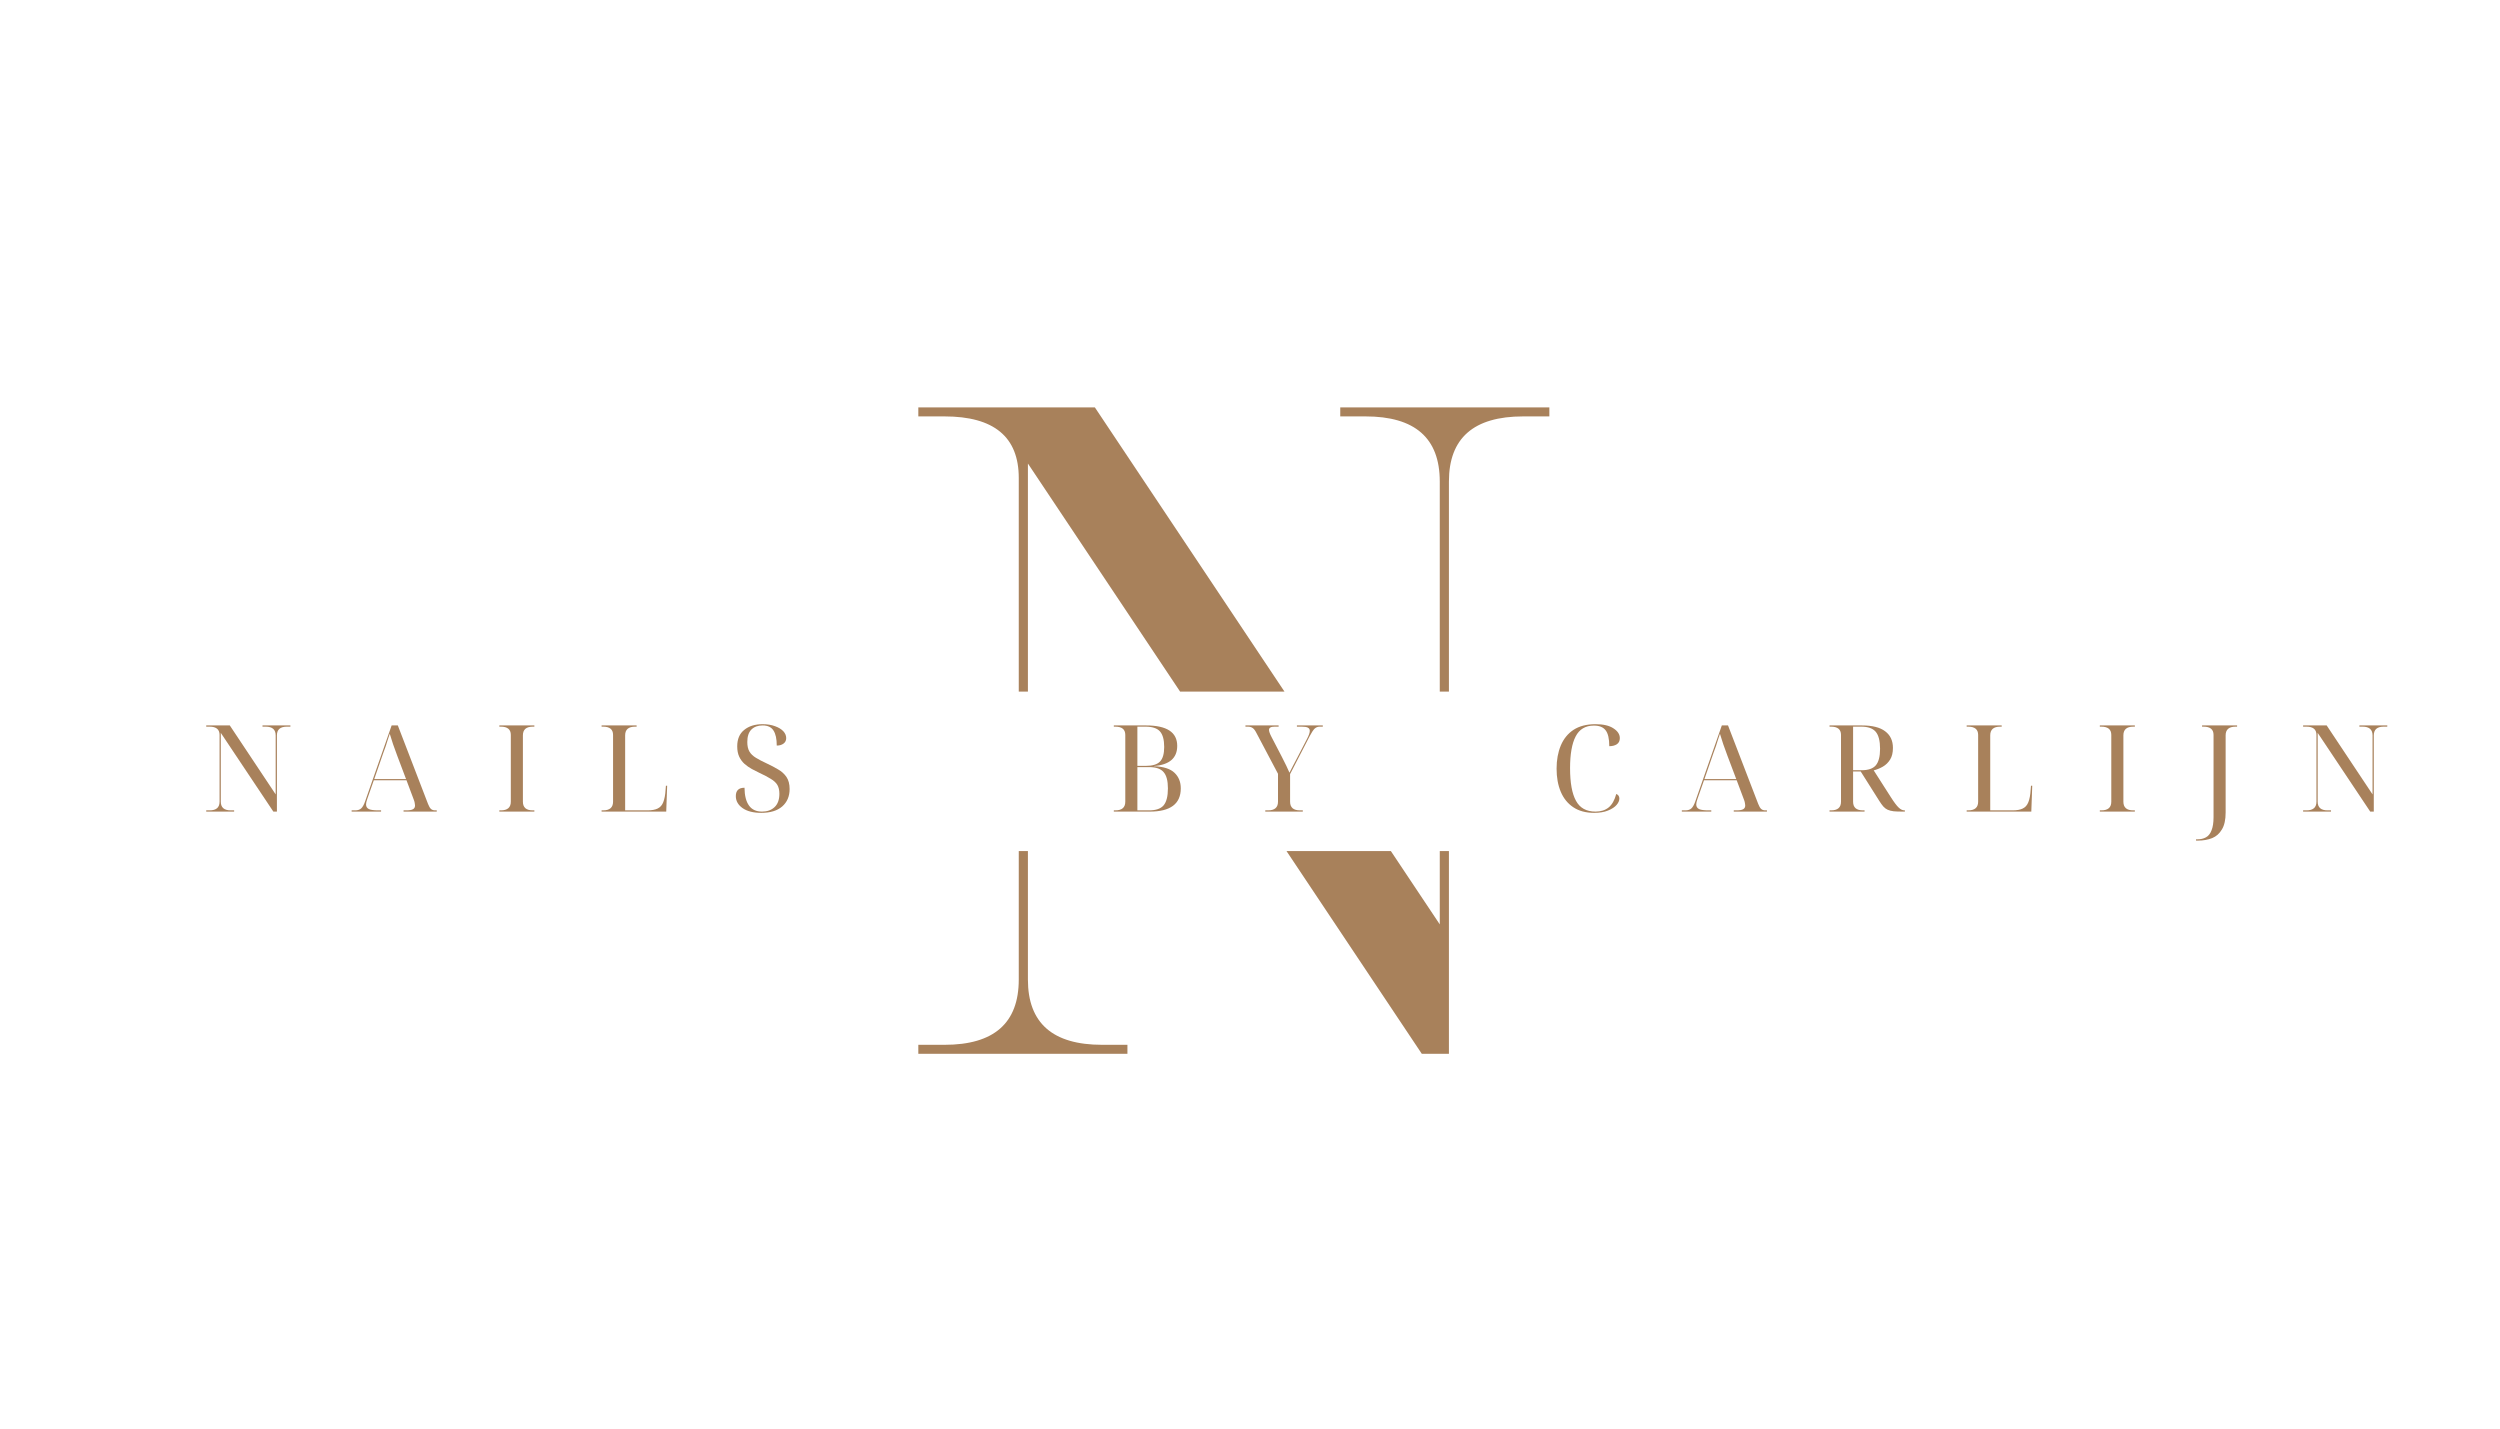
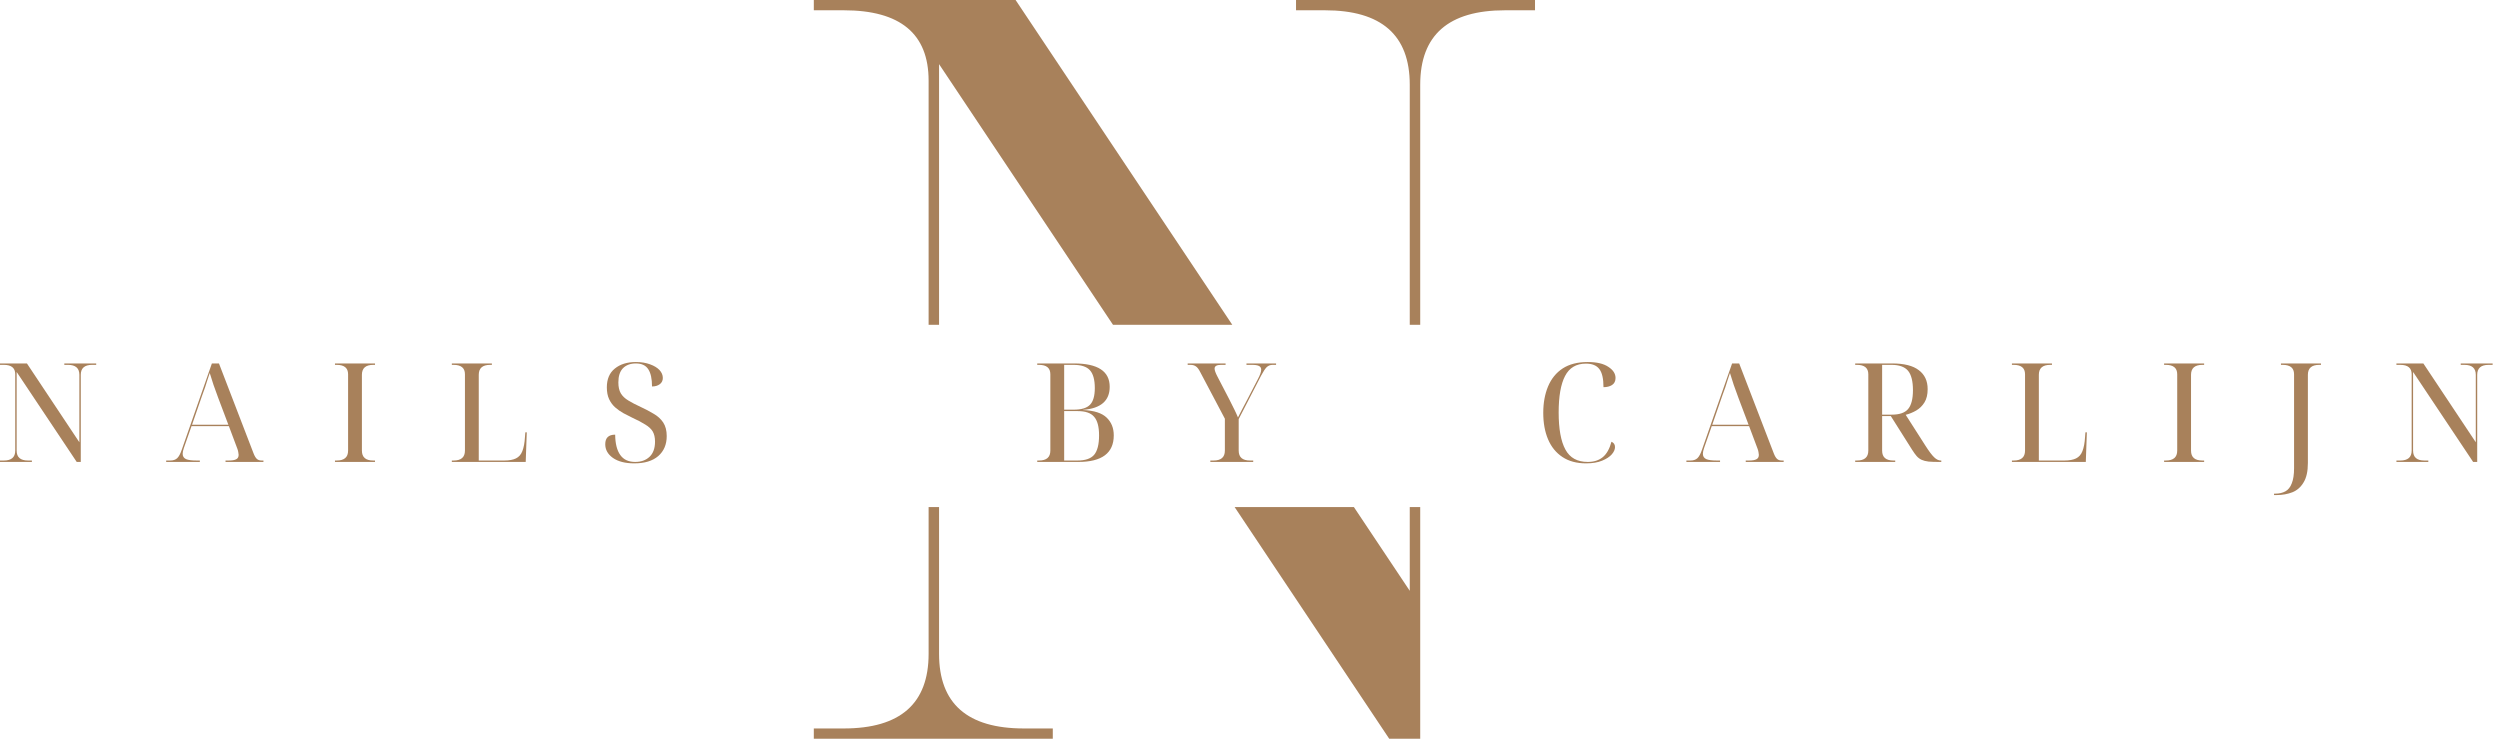
- <svg xmlns="http://www.w3.org/2000/svg" width="100%" height="100%" viewBox="0 0 336 192" version="1.1" style="fill-rule:evenodd;clip-rule:evenodd;stroke-linejoin:round;stroke-miterlimit:2;">
-   <path d="M194.735,114.385L194.735,141.631L191.089,141.631L172.908,114.385L186.934,114.385L193.505,124.236L193.505,114.385L194.735,114.385ZM138.151,114.385L138.151,131.652C138.151,137.501 141.474,140.423 148.13,140.423L151.526,140.423L151.526,141.631L123.422,141.631L123.422,140.423L126.943,140.423C133.594,140.423 136.922,137.501 136.922,131.652L136.922,114.385L138.151,114.385ZM172.635,92.953L158.607,92.953L138.151,62.298L138.151,92.953L136.922,92.953L136.922,64.236C136.922,58.725 133.594,55.965 126.943,55.965L123.422,55.965L123.422,54.756L147.151,54.756L172.635,92.953ZM193.505,92.953L193.505,64.715C193.505,58.881 190.177,55.965 183.526,55.965L180.13,55.965L180.13,54.756L208.235,54.756L208.235,55.965L204.714,55.965C198.058,55.965 194.735,58.881 194.735,64.715L194.735,92.953L193.505,92.953Z" style="fill:rgb(168,129,91);fill-rule:nonzero;" />
-   <g transform="matrix(1,0,0,1,27.0926,109.08)">
+ <svg width="100%" height="100%" viewBox="0 0 294 87" version="1.1" style="fill-rule:evenodd;clip-rule:evenodd;stroke-linejoin:round;stroke-miterlimit:2;">
+   <g transform="matrix(1,0,0,1,-27.7176,-54.756)">
+     <path d="M194.735,114.385L194.735,141.631L191.089,141.631L172.908,114.385L186.934,114.385L193.505,124.236L193.505,114.385L194.735,114.385ZM138.151,114.385L138.151,131.652C138.151,137.501 141.474,140.423 148.13,140.423L151.526,140.423L151.526,141.631L123.422,141.631L123.422,140.423L126.943,140.423C133.594,140.423 136.922,137.501 136.922,131.652L136.922,114.385L138.151,114.385ZM172.635,92.953L158.607,92.953L138.151,62.298L138.151,92.953L136.922,92.953L136.922,64.236C136.922,58.725 133.594,55.965 126.943,55.965L123.422,55.965L123.422,54.756L147.151,54.756L172.635,92.953ZM193.505,92.953L193.505,64.715C193.505,58.881 190.177,55.965 183.526,55.965L180.13,55.965L180.13,54.756L208.235,54.756L208.235,55.965L204.714,55.965C198.058,55.965 194.735,58.881 194.735,64.715L194.735,92.953L193.505,92.953Z" style="fill:rgb(168,129,91);fill-rule:nonzero;" />
+   </g>
+   <g transform="matrix(1,0,0,1,-0.625,54.324)">
    <g>
      <g>
        <path d="M0.625,0L0.625,-0.167L1.083,-0.167C1.969,-0.167 2.417,-0.552 2.417,-1.333L2.417,-10.312C2.417,-11.047 1.969,-11.417 1.083,-11.417L0.625,-11.417L0.625,-11.583L3.792,-11.583L9.958,-2.312L9.958,-10.25C9.958,-11.026 9.51,-11.417 8.625,-11.417L8.188,-11.417L8.188,-11.583L11.938,-11.583L11.938,-11.417L11.458,-11.417C10.568,-11.417 10.125,-11.026 10.125,-10.25L10.125,0L9.646,0L2.583,-10.583L2.583,-1.333C2.583,-0.552 3.026,-0.167 3.917,-0.167L4.375,-0.167L4.375,0L0.625,0Z" style="fill:rgb(168,129,91);fill-rule:nonzero;" />
      </g>
    </g>
  </g>
-   <g transform="matrix(1,0,0,1,47.2598,109.08)">
+   <g transform="matrix(1,0,0,1,19.5422,54.324)">
    <g>
      <g>
        <path d="M0,0L0,-0.167L0.479,-0.167C0.823,-0.167 1.094,-0.255 1.292,-0.437C1.484,-0.615 1.667,-0.948 1.833,-1.437L5.375,-11.583L6.208,-11.583L10.271,-1.021C10.396,-0.698 10.526,-0.479 10.667,-0.354C10.802,-0.229 10.99,-0.167 11.229,-0.167L11.438,-0.167L11.438,0L6.979,0L6.979,-0.167L7.354,-0.167C7.755,-0.167 8.047,-0.214 8.229,-0.312C8.422,-0.406 8.521,-0.583 8.521,-0.833C8.521,-0.917 8.505,-1.021 8.479,-1.146C8.464,-1.271 8.427,-1.401 8.375,-1.542L7.375,-4.208L2.979,-4.208L2.083,-1.646C1.984,-1.365 1.938,-1.135 1.938,-0.958C1.938,-0.667 2.068,-0.458 2.333,-0.333C2.594,-0.219 3.01,-0.167 3.583,-0.167L3.958,-0.167L3.958,0L0,0ZM3.042,-4.375L7.313,-4.375L6.125,-7.521C5.708,-8.615 5.375,-9.594 5.125,-10.458C5.01,-10.125 4.917,-9.833 4.833,-9.583C4.76,-9.333 4.677,-9.068 4.583,-8.792C4.484,-8.526 4.365,-8.198 4.229,-7.812L3.042,-4.375Z" style="fill:rgb(168,129,91);fill-rule:nonzero;" />
      </g>
    </g>
  </g>
-   <g transform="matrix(1,0,0,1,66.486,109.08)">
+   <g transform="matrix(1,0,0,1,38.7684,54.324)">
    <g>
      <g>
        <path d="M0.625,0L0.625,-0.167L0.833,-0.167C1.719,-0.167 2.167,-0.552 2.167,-1.333L2.167,-10.312C2.167,-11.047 1.719,-11.417 0.833,-11.417L0.625,-11.417L0.625,-11.583L5.333,-11.583L5.333,-11.417L5.125,-11.417C4.234,-11.417 3.792,-11.026 3.792,-10.25L3.792,-1.333C3.792,-0.552 4.234,-0.167 5.125,-0.167L5.333,-0.167L5.333,0L0.625,0Z" style="fill:rgb(168,129,91);fill-rule:nonzero;" />
      </g>
    </g>
  </g>
-   <g transform="matrix(1,0,0,1,80.2282,109.08)">
+   <g transform="matrix(1,0,0,1,52.5106,54.324)">
    <g>
      <g>
        <path d="M0.625,0L0.625,-0.167L0.833,-0.167C1.719,-0.167 2.167,-0.552 2.167,-1.333L2.167,-10.312C2.167,-11.047 1.719,-11.417 0.833,-11.417L0.625,-11.417L0.625,-11.583L5.333,-11.583L5.333,-11.417L5.125,-11.417C4.234,-11.417 3.792,-11.026 3.792,-10.25L3.792,-0.167L6.792,-0.167C7.375,-0.167 7.833,-0.25 8.167,-0.417C8.51,-0.583 8.76,-0.865 8.917,-1.271C9.083,-1.687 9.188,-2.25 9.229,-2.958L9.271,-3.479L9.438,-3.479L9.313,0L0.625,0Z" style="fill:rgb(168,129,91);fill-rule:nonzero;" />
      </g>
    </g>
  </g>
-   <g transform="matrix(1,0,0,1,98.124,109.08)">
+   <g transform="matrix(1,0,0,1,70.4064,54.324)">
    <g>
      <g>
        <path d="M4.188,0.167C3.115,0.167 2.276,-0.047 1.667,-0.479C1.068,-0.906 0.771,-1.443 0.771,-2.083C0.771,-2.833 1.156,-3.208 1.938,-3.208C1.948,-2.151 2.151,-1.354 2.542,-0.812C2.927,-0.271 3.51,0 4.292,0C4.984,0 5.547,-0.198 5.979,-0.604C6.406,-1.005 6.625,-1.604 6.625,-2.396C6.625,-2.88 6.531,-3.276 6.354,-3.583C6.172,-3.885 5.88,-4.156 5.479,-4.396C5.089,-4.646 4.573,-4.917 3.938,-5.208C3.604,-5.375 3.26,-5.547 2.917,-5.729C2.568,-5.922 2.24,-6.151 1.938,-6.417C1.646,-6.677 1.406,-7 1.229,-7.375C1.047,-7.76 0.958,-8.229 0.958,-8.771C0.958,-9.74 1.271,-10.479 1.896,-10.979C2.521,-11.49 3.344,-11.75 4.375,-11.75C5.01,-11.75 5.568,-11.656 6.042,-11.479C6.51,-11.312 6.88,-11.089 7.146,-10.812C7.406,-10.531 7.542,-10.219 7.542,-9.875C7.542,-9.568 7.422,-9.323 7.188,-9.146C6.948,-8.964 6.646,-8.875 6.271,-8.875C6.271,-9.776 6.125,-10.448 5.833,-10.896C5.542,-11.354 5.052,-11.583 4.375,-11.583C3.734,-11.583 3.229,-11.396 2.854,-11.021C2.49,-10.646 2.313,-10.089 2.313,-9.354C2.313,-8.823 2.406,-8.396 2.604,-8.062C2.797,-7.74 3.089,-7.464 3.479,-7.229C3.865,-6.99 4.359,-6.734 4.958,-6.458C5.5,-6.208 6,-5.943 6.458,-5.667C6.927,-5.401 7.302,-5.062 7.583,-4.646C7.859,-4.229 8,-3.693 8,-3.042C8,-2.052 7.667,-1.271 7,-0.687C6.333,-0.115 5.396,0.167 4.188,0.167Z" style="fill:rgb(168,129,91);fill-rule:nonzero;" />
      </g>
    </g>
  </g>
-   <g transform="matrix(1,0,0,1,149.072,109.08)">
+   <g transform="matrix(1,0,0,1,121.354,54.324)">
    <g>
      <g>
        <path d="M0.625,0L0.625,-0.167L0.833,-0.167C1.719,-0.167 2.167,-0.552 2.167,-1.333L2.167,-10.312C2.167,-11.047 1.719,-11.417 0.833,-11.417L0.625,-11.417L0.625,-11.583L4.958,-11.583C7.75,-11.583 9.146,-10.667 9.146,-8.833C9.146,-7.193 8.104,-6.292 6.021,-6.125L6.021,-6.104C7.313,-6.047 8.234,-5.75 8.792,-5.208C9.344,-4.677 9.625,-3.984 9.625,-3.125C9.625,-1.042 8.234,0 5.458,0L0.625,0ZM3.792,-6.146L4.917,-6.146C5.818,-6.146 6.458,-6.339 6.833,-6.729C7.208,-7.115 7.396,-7.771 7.396,-8.687C7.396,-9.672 7.198,-10.375 6.813,-10.792C6.438,-11.208 5.792,-11.417 4.875,-11.417L3.792,-11.417L3.792,-6.146ZM3.792,-0.167L5.375,-0.167C6.276,-0.167 6.922,-0.385 7.313,-0.833C7.698,-1.292 7.896,-2.052 7.896,-3.125C7.896,-4.151 7.698,-4.88 7.313,-5.312C6.938,-5.755 6.297,-5.979 5.396,-5.979L3.792,-5.979L3.792,-0.167Z" style="fill:rgb(168,129,91);fill-rule:nonzero;" />
      </g>
    </g>
  </g>
-   <g transform="matrix(1,0,0,1,167.471,109.08)">
+   <g transform="matrix(1,0,0,1,139.753,54.324)">
    <g>
      <g>
        <path d="M2.583,0L2.583,-0.167L2.958,-0.167C3.844,-0.167 4.292,-0.552 4.292,-1.333L4.292,-5.083L1.396,-10.562C1.229,-10.896 1.063,-11.115 0.896,-11.229C0.729,-11.354 0.51,-11.417 0.25,-11.417L-0.083,-11.417L-0.083,-11.583L4.375,-11.583L4.375,-11.417L3.833,-11.417C3.333,-11.417 3.083,-11.271 3.083,-10.979C3.083,-10.781 3.193,-10.469 3.417,-10.042L4.813,-7.354C5.031,-6.922 5.234,-6.521 5.417,-6.146C5.594,-5.781 5.734,-5.479 5.833,-5.229C5.969,-5.479 6.13,-5.792 6.313,-6.167C6.505,-6.542 6.714,-6.937 6.938,-7.354L8.167,-9.729C8.427,-10.214 8.563,-10.589 8.563,-10.854C8.563,-11.062 8.469,-11.208 8.292,-11.292C8.125,-11.375 7.854,-11.417 7.479,-11.417L6.833,-11.417L6.833,-11.583L10.313,-11.583L10.313,-11.417L9.896,-11.417C9.63,-11.417 9.401,-11.323 9.208,-11.146C9.026,-10.964 8.813,-10.635 8.563,-10.167L5.917,-5.042L5.917,-1.333C5.917,-0.552 6.359,-0.167 7.25,-0.167L7.625,-0.167L7.625,0L2.583,0Z" style="fill:rgb(168,129,91);fill-rule:nonzero;" />
      </g>
    </g>
  </g>
-   <g transform="matrix(1,0,0,1,208.288,109.08)">
+   <g transform="matrix(1,0,0,1,180.57,54.324)">
    <g>
      <g>
        <path d="M5.958,0.167C4.844,0.167 3.917,-0.083 3.167,-0.583C2.417,-1.083 1.854,-1.776 1.479,-2.667C1.104,-3.552 0.917,-4.589 0.917,-5.771C0.917,-6.937 1.104,-7.969 1.479,-8.875C1.865,-9.792 2.443,-10.5 3.208,-11C3.984,-11.5 4.964,-11.75 6.146,-11.75C7.198,-11.75 8.005,-11.562 8.563,-11.187C9.13,-10.823 9.417,-10.385 9.417,-9.875C9.417,-9.5 9.276,-9.219 9,-9.042C8.734,-8.875 8.401,-8.792 8,-8.792C8,-9.802 7.833,-10.521 7.5,-10.937C7.177,-11.354 6.656,-11.562 5.938,-11.562C4.797,-11.562 3.979,-11.073 3.479,-10.104C2.979,-9.146 2.729,-7.719 2.729,-5.833C2.729,-3.885 2.99,-2.427 3.521,-1.458C4.047,-0.484 4.922,0 6.146,0C6.865,0 7.458,-0.187 7.917,-0.562C8.375,-0.937 8.714,-1.542 8.938,-2.375C9.214,-2.26 9.354,-2.052 9.354,-1.75C9.354,-1.469 9.229,-1.187 8.979,-0.896C8.729,-0.604 8.344,-0.354 7.833,-0.146C7.333,0.063 6.708,0.167 5.958,0.167Z" style="fill:rgb(168,129,91);fill-rule:nonzero;" />
      </g>
    </g>
  </g>
-   <g transform="matrix(1,0,0,1,226.038,109.08)">
+   <g transform="matrix(1,0,0,1,198.32,54.324)">
    <g>
      <g>
        <path d="M0,0L0,-0.167L0.479,-0.167C0.823,-0.167 1.094,-0.255 1.292,-0.437C1.484,-0.615 1.667,-0.948 1.833,-1.437L5.375,-11.583L6.208,-11.583L10.271,-1.021C10.396,-0.698 10.526,-0.479 10.667,-0.354C10.802,-0.229 10.99,-0.167 11.229,-0.167L11.438,-0.167L11.438,0L6.979,0L6.979,-0.167L7.354,-0.167C7.755,-0.167 8.047,-0.214 8.229,-0.312C8.422,-0.406 8.521,-0.583 8.521,-0.833C8.521,-0.917 8.505,-1.021 8.479,-1.146C8.464,-1.271 8.427,-1.401 8.375,-1.542L7.375,-4.208L2.979,-4.208L2.083,-1.646C1.984,-1.365 1.938,-1.135 1.938,-0.958C1.938,-0.667 2.068,-0.458 2.333,-0.333C2.594,-0.219 3.01,-0.167 3.583,-0.167L3.958,-0.167L3.958,0L0,0ZM3.042,-4.375L7.313,-4.375L6.125,-7.521C5.708,-8.615 5.375,-9.594 5.125,-10.458C5.01,-10.125 4.917,-9.833 4.833,-9.583C4.76,-9.333 4.677,-9.068 4.583,-8.792C4.484,-8.526 4.365,-8.198 4.229,-7.812L3.042,-4.375Z" style="fill:rgb(168,129,91);fill-rule:nonzero;" />
      </g>
    </g>
  </g>
-   <g transform="matrix(1,0,0,1,245.264,109.08)">
+   <g transform="matrix(1,0,0,1,217.546,54.324)">
    <g>
      <g>
        <path d="M0.625,0L0.625,-0.167L0.833,-0.167C1.719,-0.167 2.167,-0.552 2.167,-1.333L2.167,-10.312C2.167,-11.047 1.719,-11.417 0.833,-11.417L0.625,-11.417L0.625,-11.583L4.979,-11.583C6.38,-11.583 7.422,-11.318 8.104,-10.792C8.797,-10.276 9.146,-9.531 9.146,-8.562C9.146,-7.922 9.021,-7.401 8.771,-7C8.521,-6.594 8.193,-6.276 7.792,-6.042C7.401,-5.818 6.99,-5.651 6.563,-5.542L8.854,-1.958C9.297,-1.26 9.651,-0.792 9.917,-0.542C10.177,-0.292 10.438,-0.167 10.688,-0.167L10.75,-0.167L10.75,0L10.521,0C10.005,0 9.583,-0.01 9.25,-0.042C8.927,-0.083 8.656,-0.151 8.438,-0.25C8.229,-0.344 8.031,-0.49 7.854,-0.687C7.688,-0.88 7.505,-1.13 7.313,-1.437L4.813,-5.396L3.792,-5.396L3.792,-1.333C3.792,-0.552 4.234,-0.167 5.125,-0.167L5.333,-0.167L5.333,0L0.625,0ZM3.792,-5.562L4.938,-5.562C5.823,-5.562 6.458,-5.776 6.833,-6.208C7.219,-6.651 7.417,-7.396 7.417,-8.437C7.417,-9.505 7.219,-10.271 6.833,-10.729C6.443,-11.187 5.797,-11.417 4.896,-11.417L3.792,-11.417L3.792,-5.562Z" style="fill:rgb(168,129,91);fill-rule:nonzero;" />
      </g>
    </g>
  </g>
-   <g transform="matrix(1,0,0,1,263.695,109.08)">
+   <g transform="matrix(1,0,0,1,235.977,54.324)">
    <g>
      <g>
        <path d="M0.625,0L0.625,-0.167L0.833,-0.167C1.719,-0.167 2.167,-0.552 2.167,-1.333L2.167,-10.312C2.167,-11.047 1.719,-11.417 0.833,-11.417L0.625,-11.417L0.625,-11.583L5.333,-11.583L5.333,-11.417L5.125,-11.417C4.234,-11.417 3.792,-11.026 3.792,-10.25L3.792,-0.167L6.792,-0.167C7.375,-0.167 7.833,-0.25 8.167,-0.417C8.51,-0.583 8.76,-0.865 8.917,-1.271C9.083,-1.687 9.188,-2.25 9.229,-2.958L9.271,-3.479L9.438,-3.479L9.313,0L0.625,0Z" style="fill:rgb(168,129,91);fill-rule:nonzero;" />
      </g>
    </g>
  </g>
-   <g transform="matrix(1,0,0,1,281.591,109.08)">
+   <g transform="matrix(1,0,0,1,253.873,54.324)">
    <g>
      <g>
        <path d="M0.625,0L0.625,-0.167L0.833,-0.167C1.719,-0.167 2.167,-0.552 2.167,-1.333L2.167,-10.312C2.167,-11.047 1.719,-11.417 0.833,-11.417L0.625,-11.417L0.625,-11.583L5.333,-11.583L5.333,-11.417L5.125,-11.417C4.234,-11.417 3.792,-11.026 3.792,-10.25L3.792,-1.333C3.792,-0.552 4.234,-0.167 5.125,-0.167L5.333,-0.167L5.333,0L0.625,0Z" style="fill:rgb(168,129,91);fill-rule:nonzero;" />
      </g>
    </g>
  </g>
-   <g transform="matrix(1,0,0,1,295.333,109.08)">
+   <g transform="matrix(1,0,0,1,267.615,54.324)">
    <g>
      <g>
        <path d="M-0.188,3.896L-0.188,3.729L-0.042,3.729C0.427,3.729 0.823,3.635 1.146,3.458C1.479,3.276 1.729,2.964 1.896,2.521C2.073,2.089 2.167,1.5 2.167,0.75L2.167,-10.312C2.167,-11.047 1.719,-11.417 0.833,-11.417L0.625,-11.417L0.625,-11.583L5.333,-11.583L5.333,-11.417L5.125,-11.417C4.234,-11.417 3.792,-11.026 3.792,-10.25L3.792,0.125C3.792,1.094 3.625,1.854 3.292,2.396C2.969,2.948 2.531,3.339 1.979,3.563C1.422,3.781 0.797,3.896 0.104,3.896L-0.188,3.896Z" style="fill:rgb(168,129,91);fill-rule:nonzero;" />
      </g>
    </g>
  </g>
-   <g transform="matrix(1,0,0,1,308.913,109.08)">
+   <g transform="matrix(1,0,0,1,281.195,54.324)">
    <g>
      <g>
        <path d="M0.625,0L0.625,-0.167L1.083,-0.167C1.969,-0.167 2.417,-0.552 2.417,-1.333L2.417,-10.312C2.417,-11.047 1.969,-11.417 1.083,-11.417L0.625,-11.417L0.625,-11.583L3.792,-11.583L9.958,-2.312L9.958,-10.25C9.958,-11.026 9.51,-11.417 8.625,-11.417L8.188,-11.417L8.188,-11.583L11.938,-11.583L11.938,-11.417L11.458,-11.417C10.568,-11.417 10.125,-11.026 10.125,-10.25L10.125,0L9.646,0L2.583,-10.583L2.583,-1.333C2.583,-0.552 3.026,-0.167 3.917,-0.167L4.375,-0.167L4.375,0L0.625,0Z" style="fill:rgb(168,129,91);fill-rule:nonzero;" />
      </g>
    </g>
  </g>
</svg>
